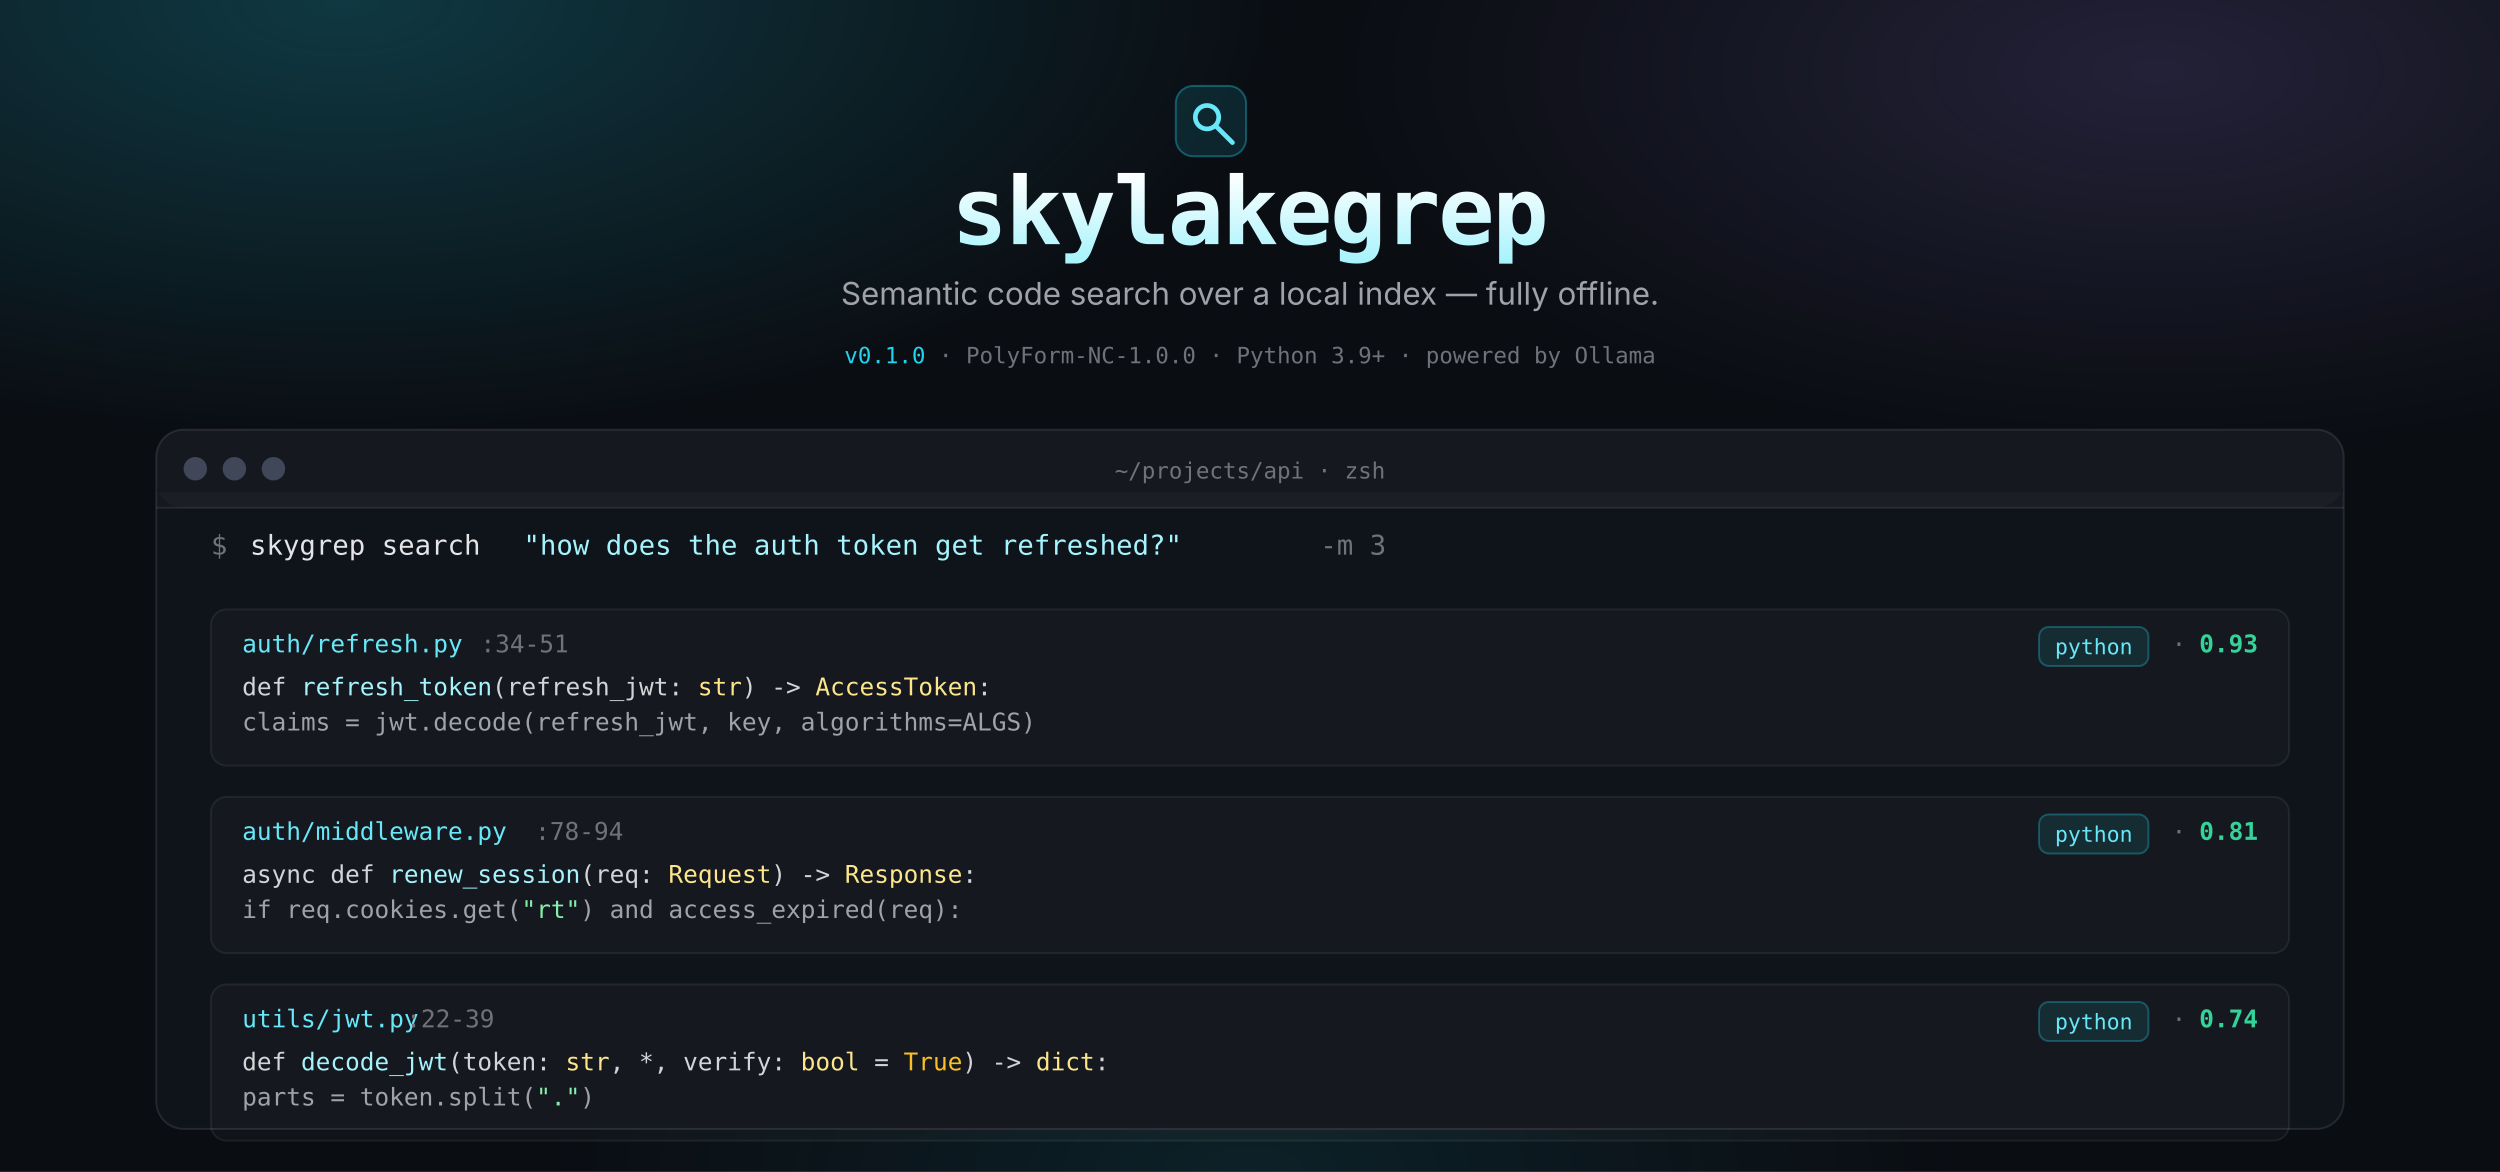
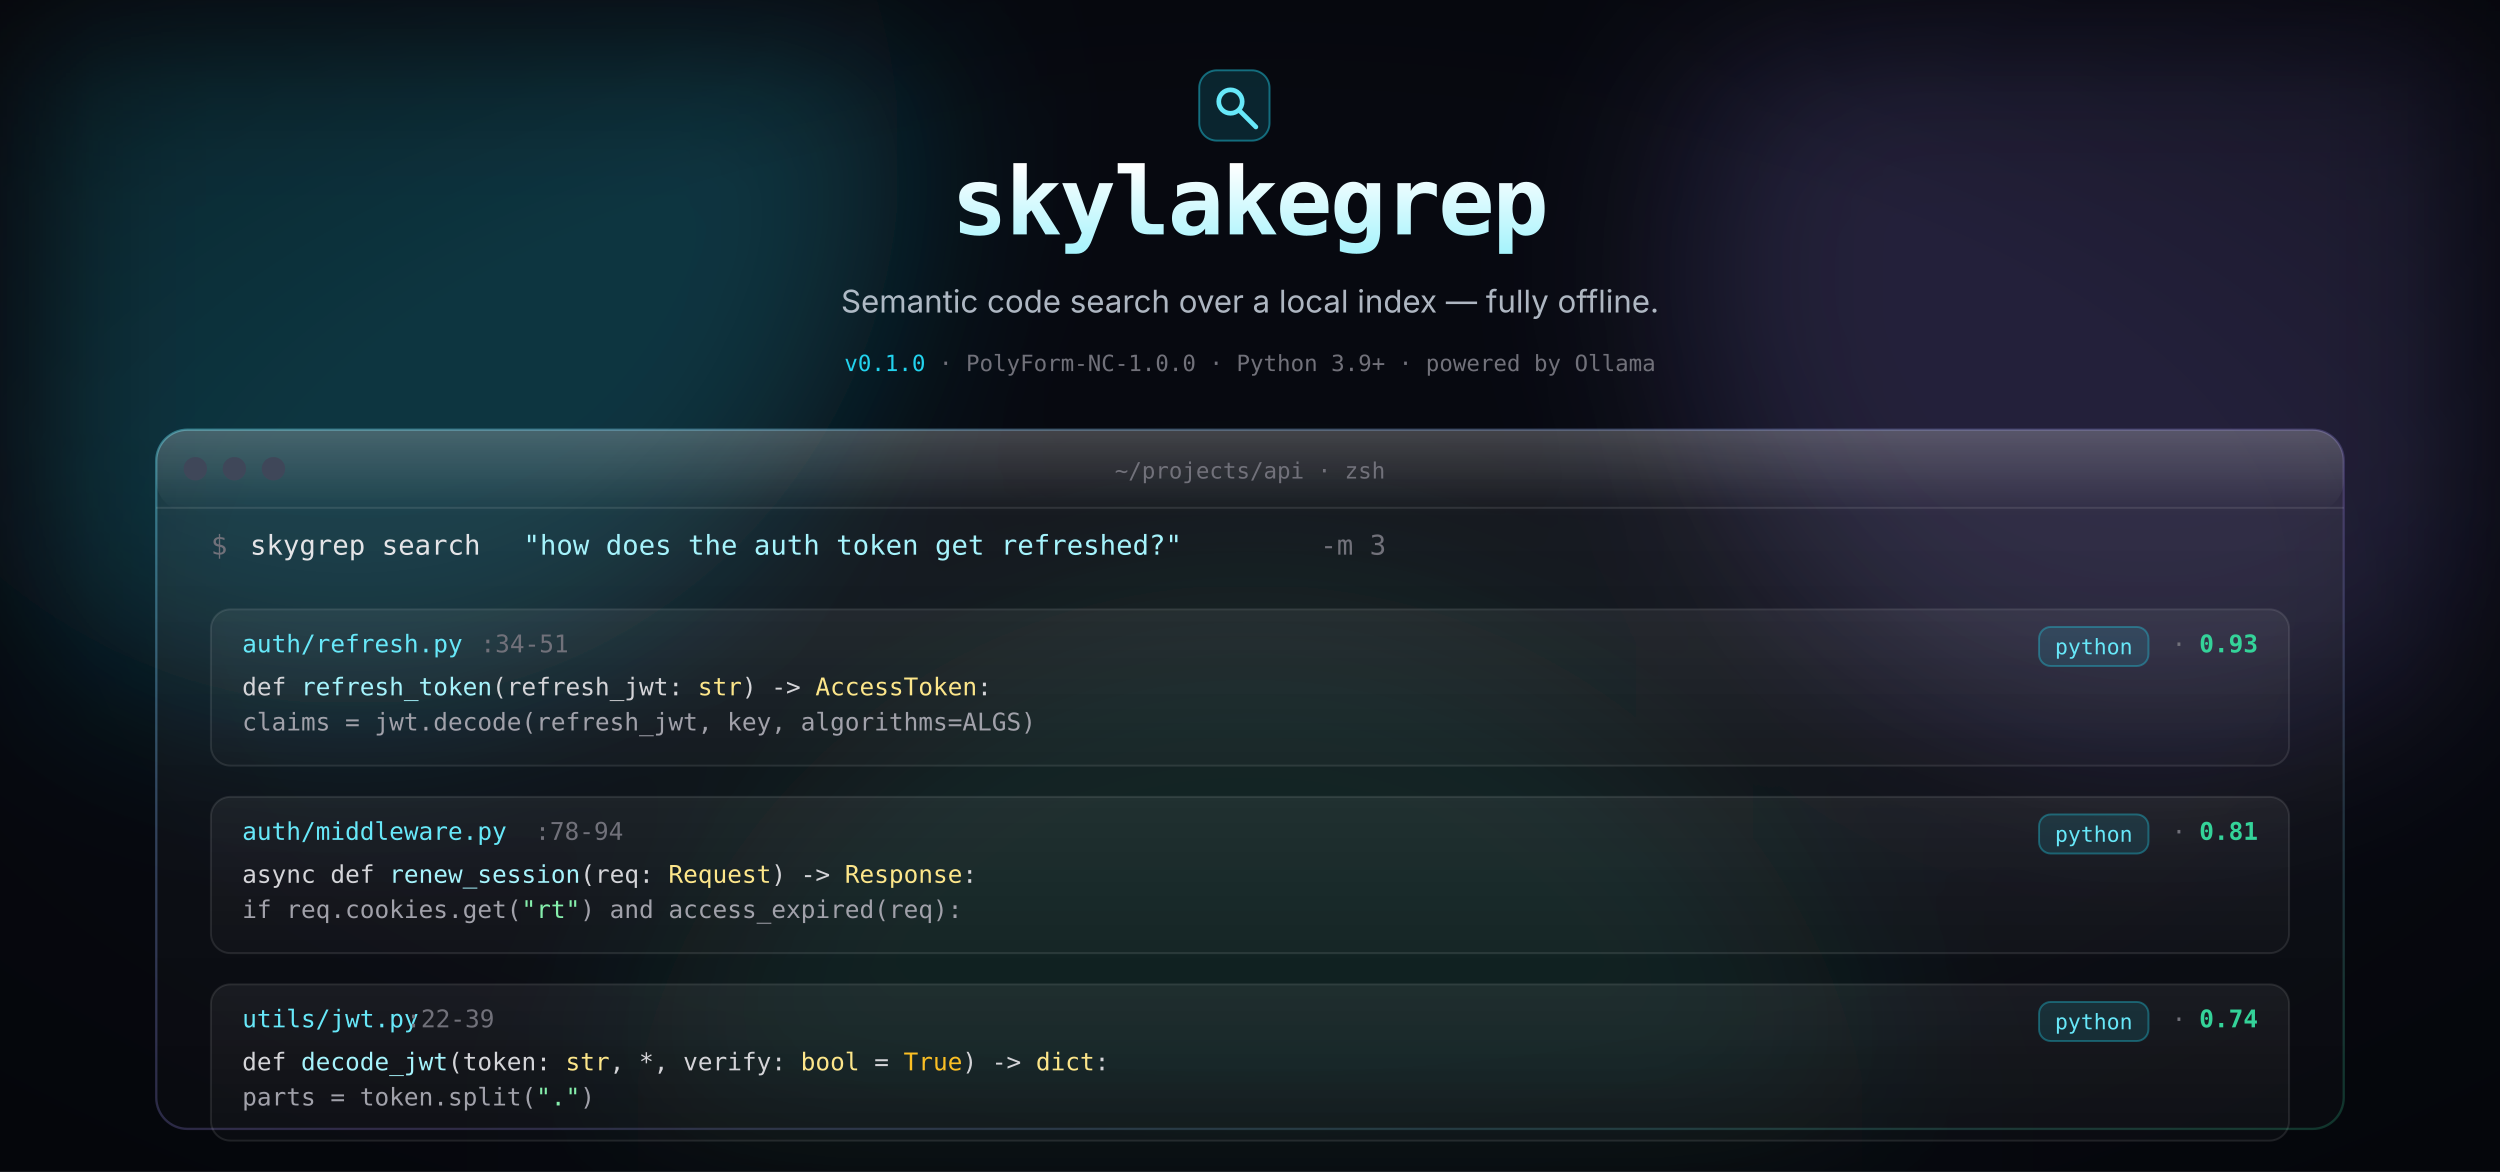
<svg xmlns="http://www.w3.org/2000/svg" viewBox="0 0 1280 600" role="img" aria-labelledby="hero-title hero-desc" font-family="Inter, ui-sans-serif, -apple-system, 'Segoe UI', Roboto, system-ui, sans-serif">
  <defs>
-     <radialGradient id="orb-cy" cx="14%" cy="0%" r="58%">
-       <stop offset="0%" stop-color="rgba(34,211,238,0.22)" />
-       <stop offset="65%" stop-color="rgba(34,211,238,0)" />
-     </radialGradient>
-     <radialGradient id="orb-vi" cx="86%" cy="6%" r="50%">
-       <stop offset="0%" stop-color="rgba(167,139,250,0.16)" />
-       <stop offset="65%" stop-color="rgba(167,139,250,0)" />
-     </radialGradient>
-     <radialGradient id="orb-em" cx="50%" cy="100%" r="40%">
-       <stop offset="0%" stop-color="rgba(34,211,238,0.10)" />
-       <stop offset="70%" stop-color="rgba(34,211,238,0)" />
-     </radialGradient>
+     <linearGradient id="glass-fill" x1="0" y1="0" x2="0" y2="1">
+       <stop offset="0%" stop-color="rgba(255,255,255,0.07)" />
+       <stop offset="55%" stop-color="rgba(255,255,255,0.028)" />
+       <stop offset="100%" stop-color="rgba(255,255,255,0.014)" />
+     </linearGradient>
+     <linearGradient id="glass-stroke" x1="0" y1="0" x2="1" y2="1">
+       <stop offset="0%" stop-color="rgba(103,232,249,0.40)" />
+       <stop offset="55%" stop-color="rgba(167,139,250,0.22)" />
+       <stop offset="100%" stop-color="rgba(52,211,153,0.22)" />
+     </linearGradient>
+     <linearGradient id="top-gleam" x1="0" y1="0" x2="0" y2="1">
+       <stop offset="0%" stop-color="rgba(255,255,255,0.18)" />
+       <stop offset="100%" stop-color="rgba(255,255,255,0)" />
+     </linearGradient>
+     <linearGradient id="result-glass" x1="0" y1="0" x2="0" y2="1">
+       <stop offset="0%" stop-color="rgba(255,255,255,0.06)" />
+       <stop offset="100%" stop-color="rgba(255,255,255,0.018)" />
+     </linearGradient>
    <linearGradient id="brand-grad" x1="0" y1="0" x2="0" y2="1">
      <stop offset="0%" stop-color="#ffffff" />
      <stop offset="100%" stop-color="#a5f3fc" />
    </linearGradient>
+     <filter id="orb-blur" x="-25%" y="-25%" width="150%" height="150%">
+       <feGaussianBlur stdDeviation="50" />
+     </filter>
  </defs>
-   <rect width="1280" height="600" fill="#0a0d12" />
-   <rect width="1280" height="600" fill="url(#orb-cy)" />
-   <rect width="1280" height="600" fill="url(#orb-vi)" />
-   <rect width="1280" height="600" fill="url(#orb-em)" />
-   <g transform="translate(602 44)">
-     <rect width="36" height="36" rx="9" fill="rgba(34,211,238,0.12)" stroke="rgba(34,211,238,0.35)" />
+   <rect width="1280" height="600" fill="#070910" />
+   <g filter="url(#orb-blur)">
+     <circle cx="180" cy="80" r="280" fill="rgba(34,211,238,0.22)" />
+     <circle cx="1100" cy="140" r="240" fill="rgba(167,139,250,0.18)" />
+     <circle cx="640" cy="620" r="320" fill="rgba(52,211,153,0.10)" />
+   </g>
+   <radialGradient id="vignette" cx="50%" cy="50%" r="80%">
+     <stop offset="50%" stop-color="rgba(0,0,0,0)" />
+     <stop offset="100%" stop-color="rgba(0,0,0,0.45)" />
+   </radialGradient>
+   <rect width="1280" height="600" fill="url(#vignette)" />
+   <g transform="translate(614 36)">
+     <rect width="36" height="36" rx="9" fill="rgba(34,211,238,0.14)" stroke="rgba(34,211,238,0.45)" stroke-width="1" />
    <g fill="none" stroke="#67e8f9" stroke-width="2.4" stroke-linecap="round" stroke-linejoin="round" transform="translate(2 2)">
      <circle cx="14" cy="14" r="6" />
      <line x1="19" y1="19" x2="27" y2="27" />
    </g>
  </g>
-   <text x="640" y="125" text-anchor="middle" font-size="48" font-weight="700" fill="url(#brand-grad)" font-family="ui-monospace, 'JetBrains Mono', Menlo, Consolas, monospace" letter-spacing="-0.025em">skylakegrep</text>
-   <text x="640" y="156" text-anchor="middle" font-size="16" fill="#a1a1aa">Semantic code search over a local index — fully offline.</text>
+   <text x="640" y="120" text-anchor="middle" font-size="48" font-weight="700" fill="url(#brand-grad)" font-family="ui-monospace, 'JetBrains Mono', Menlo, Consolas, monospace" letter-spacing="-0.025em">skylakegrep</text>
+   <text x="640" y="160" text-anchor="middle" font-size="16" fill="#cbd5e1" opacity="0.85">Semantic code search over a local index — fully offline.</text>
  <g font-size="11.5" font-family="ui-monospace, Menlo, Consolas, monospace" fill="#71717a" text-anchor="middle">
-     <text x="640" y="186">
+     <text x="640" y="190">
      <tspan fill="#22d3ee">v0.1.0</tspan>  ·  PolyForm-NC-1.0.0  ·  Python 3.9+  ·  powered by Ollama</text>
  </g>
  <g transform="translate(80 220)">
-     <rect width="1120" height="358" rx="14" fill="#0f131a" stroke="rgba(255,255,255,0.10)" stroke-width="1" />
-     <rect width="1120" height="40" rx="14" fill="rgba(255,255,255,0.025)" />
-     <rect y="32" width="1120" height="8" fill="rgba(255,255,255,0.025)" />
-     <line x1="0" y1="40" x2="1120" y2="40" stroke="rgba(255,255,255,0.08)" />
+     <rect width="1120" height="358" rx="16" fill="url(#glass-fill)" stroke="url(#glass-stroke)" stroke-width="1.2" />
+     <rect width="1120" height="42" rx="16" fill="url(#top-gleam)" />
+     <line x1="0" y1="40" x2="1120" y2="40" stroke="rgba(255,255,255,0.10)" stroke-width="1" />
    <g transform="translate(20 20)">
      <circle cx="0" cy="0" r="6" fill="#3f4759" />
      <circle cx="20" cy="0" r="6" fill="#3f4759" />
      <circle cx="40" cy="0" r="6" fill="#3f4759" />
    </g>
    <text x="560" y="25" text-anchor="middle" font-size="11.5" fill="#71717a" font-family="ui-monospace, Menlo, Consolas, monospace">~/projects/api · zsh</text>
    <g transform="translate(28 64)" font-family="ui-monospace, Menlo, Consolas, monospace">
      <text font-size="14" fill="#71717a">$</text>
      <text x="20" font-size="14" fill="#e4e4e7">skygrep search </text>
      <text x="160" font-size="14" fill="#a5f3fc">"how does the auth token get refreshed?"</text>
      <text x="568" font-size="14" fill="#71717a"> -m 3</text>
      <g transform="translate(0 28)">
-         <rect width="1064" height="80" rx="8" fill="rgba(255,255,255,0.025)" stroke="rgba(255,255,255,0.07)" />
+         <rect width="1064" height="80" rx="10" fill="url(#result-glass)" stroke="rgba(255,255,255,0.10)" />
        <text x="16" y="22" font-size="12.5" fill="#67e8f9">auth/refresh.py</text>
        <text x="138" y="22" font-size="12.5" fill="#71717a">:34-51</text>
-         <rect x="936" y="9" width="56" height="20" rx="5" fill="rgba(34,211,238,0.10)" stroke="rgba(34,211,238,0.30)" />
+         <rect x="936" y="9" width="56" height="20" rx="6" fill="rgba(34,211,238,0.12)" stroke="rgba(34,211,238,0.35)" />
        <text x="964" y="23" text-anchor="middle" font-size="11" fill="#67e8f9">python</text>
        <text x="1004" y="22" font-size="12" fill="#71717a">·</text>
        <text x="1018" y="22" font-size="12.5" fill="#34d399" font-weight="700">0.93</text>
        <text x="16" y="44" font-size="12.5" fill="#d4d4d8">def <tspan fill="#a5f3fc">refresh_token</tspan>(refresh_jwt: <tspan fill="#fde68a">str</tspan>) -&gt; <tspan fill="#fde68a">AccessToken</tspan>:</text>
        <text x="16" y="62" font-size="12.5" fill="#a1a1aa">    claims = jwt.decode(refresh_jwt, key, algorithms=ALGS)</text>
      </g>
      <g transform="translate(0 124)">
-         <rect width="1064" height="80" rx="8" fill="rgba(255,255,255,0.025)" stroke="rgba(255,255,255,0.07)" />
+         <rect width="1064" height="80" rx="10" fill="url(#result-glass)" stroke="rgba(255,255,255,0.10)" />
        <text x="16" y="22" font-size="12.5" fill="#67e8f9">auth/middleware.py</text>
        <text x="166" y="22" font-size="12.5" fill="#71717a">:78-94</text>
-         <rect x="936" y="9" width="56" height="20" rx="5" fill="rgba(34,211,238,0.10)" stroke="rgba(34,211,238,0.30)" />
+         <rect x="936" y="9" width="56" height="20" rx="6" fill="rgba(34,211,238,0.12)" stroke="rgba(34,211,238,0.35)" />
        <text x="964" y="23" text-anchor="middle" font-size="11" fill="#67e8f9">python</text>
        <text x="1004" y="22" font-size="12" fill="#71717a">·</text>
        <text x="1018" y="22" font-size="12.5" fill="#34d399" font-weight="700">0.81</text>
        <text x="16" y="44" font-size="12.5" fill="#d4d4d8">async def <tspan fill="#a5f3fc">renew_session</tspan>(req: <tspan fill="#fde68a">Request</tspan>) -&gt; <tspan fill="#fde68a">Response</tspan>:</text>
        <text x="16" y="62" font-size="12.5" fill="#a1a1aa">    if req.cookies.get(<tspan fill="#86efac">"rt"</tspan>) and access_expired(req):</text>
      </g>
      <g transform="translate(0 220)">
-         <rect width="1064" height="80" rx="8" fill="rgba(255,255,255,0.025)" stroke="rgba(255,255,255,0.07)" />
+         <rect width="1064" height="80" rx="10" fill="url(#result-glass)" stroke="rgba(255,255,255,0.10)" />
        <text x="16" y="22" font-size="12.5" fill="#67e8f9">utils/jwt.py</text>
        <text x="100" y="22" font-size="12.5" fill="#71717a">:22-39</text>
-         <rect x="936" y="9" width="56" height="20" rx="5" fill="rgba(34,211,238,0.10)" stroke="rgba(34,211,238,0.30)" />
+         <rect x="936" y="9" width="56" height="20" rx="6" fill="rgba(34,211,238,0.12)" stroke="rgba(34,211,238,0.35)" />
        <text x="964" y="23" text-anchor="middle" font-size="11" fill="#67e8f9">python</text>
        <text x="1004" y="22" font-size="12" fill="#71717a">·</text>
        <text x="1018" y="22" font-size="12.5" fill="#34d399" font-weight="700">0.74</text>
        <text x="16" y="44" font-size="12.5" fill="#d4d4d8">def <tspan fill="#a5f3fc">decode_jwt</tspan>(token: <tspan fill="#fde68a">str</tspan>, *, verify: <tspan fill="#fde68a">bool</tspan> = <tspan fill="#fbbf24">True</tspan>) -&gt; <tspan fill="#fde68a">dict</tspan>:</text>
        <text x="16" y="62" font-size="12.5" fill="#a1a1aa">    parts = token.split(<tspan fill="#86efac">"."</tspan>)</text>
      </g>
    </g>
  </g>
</svg>
